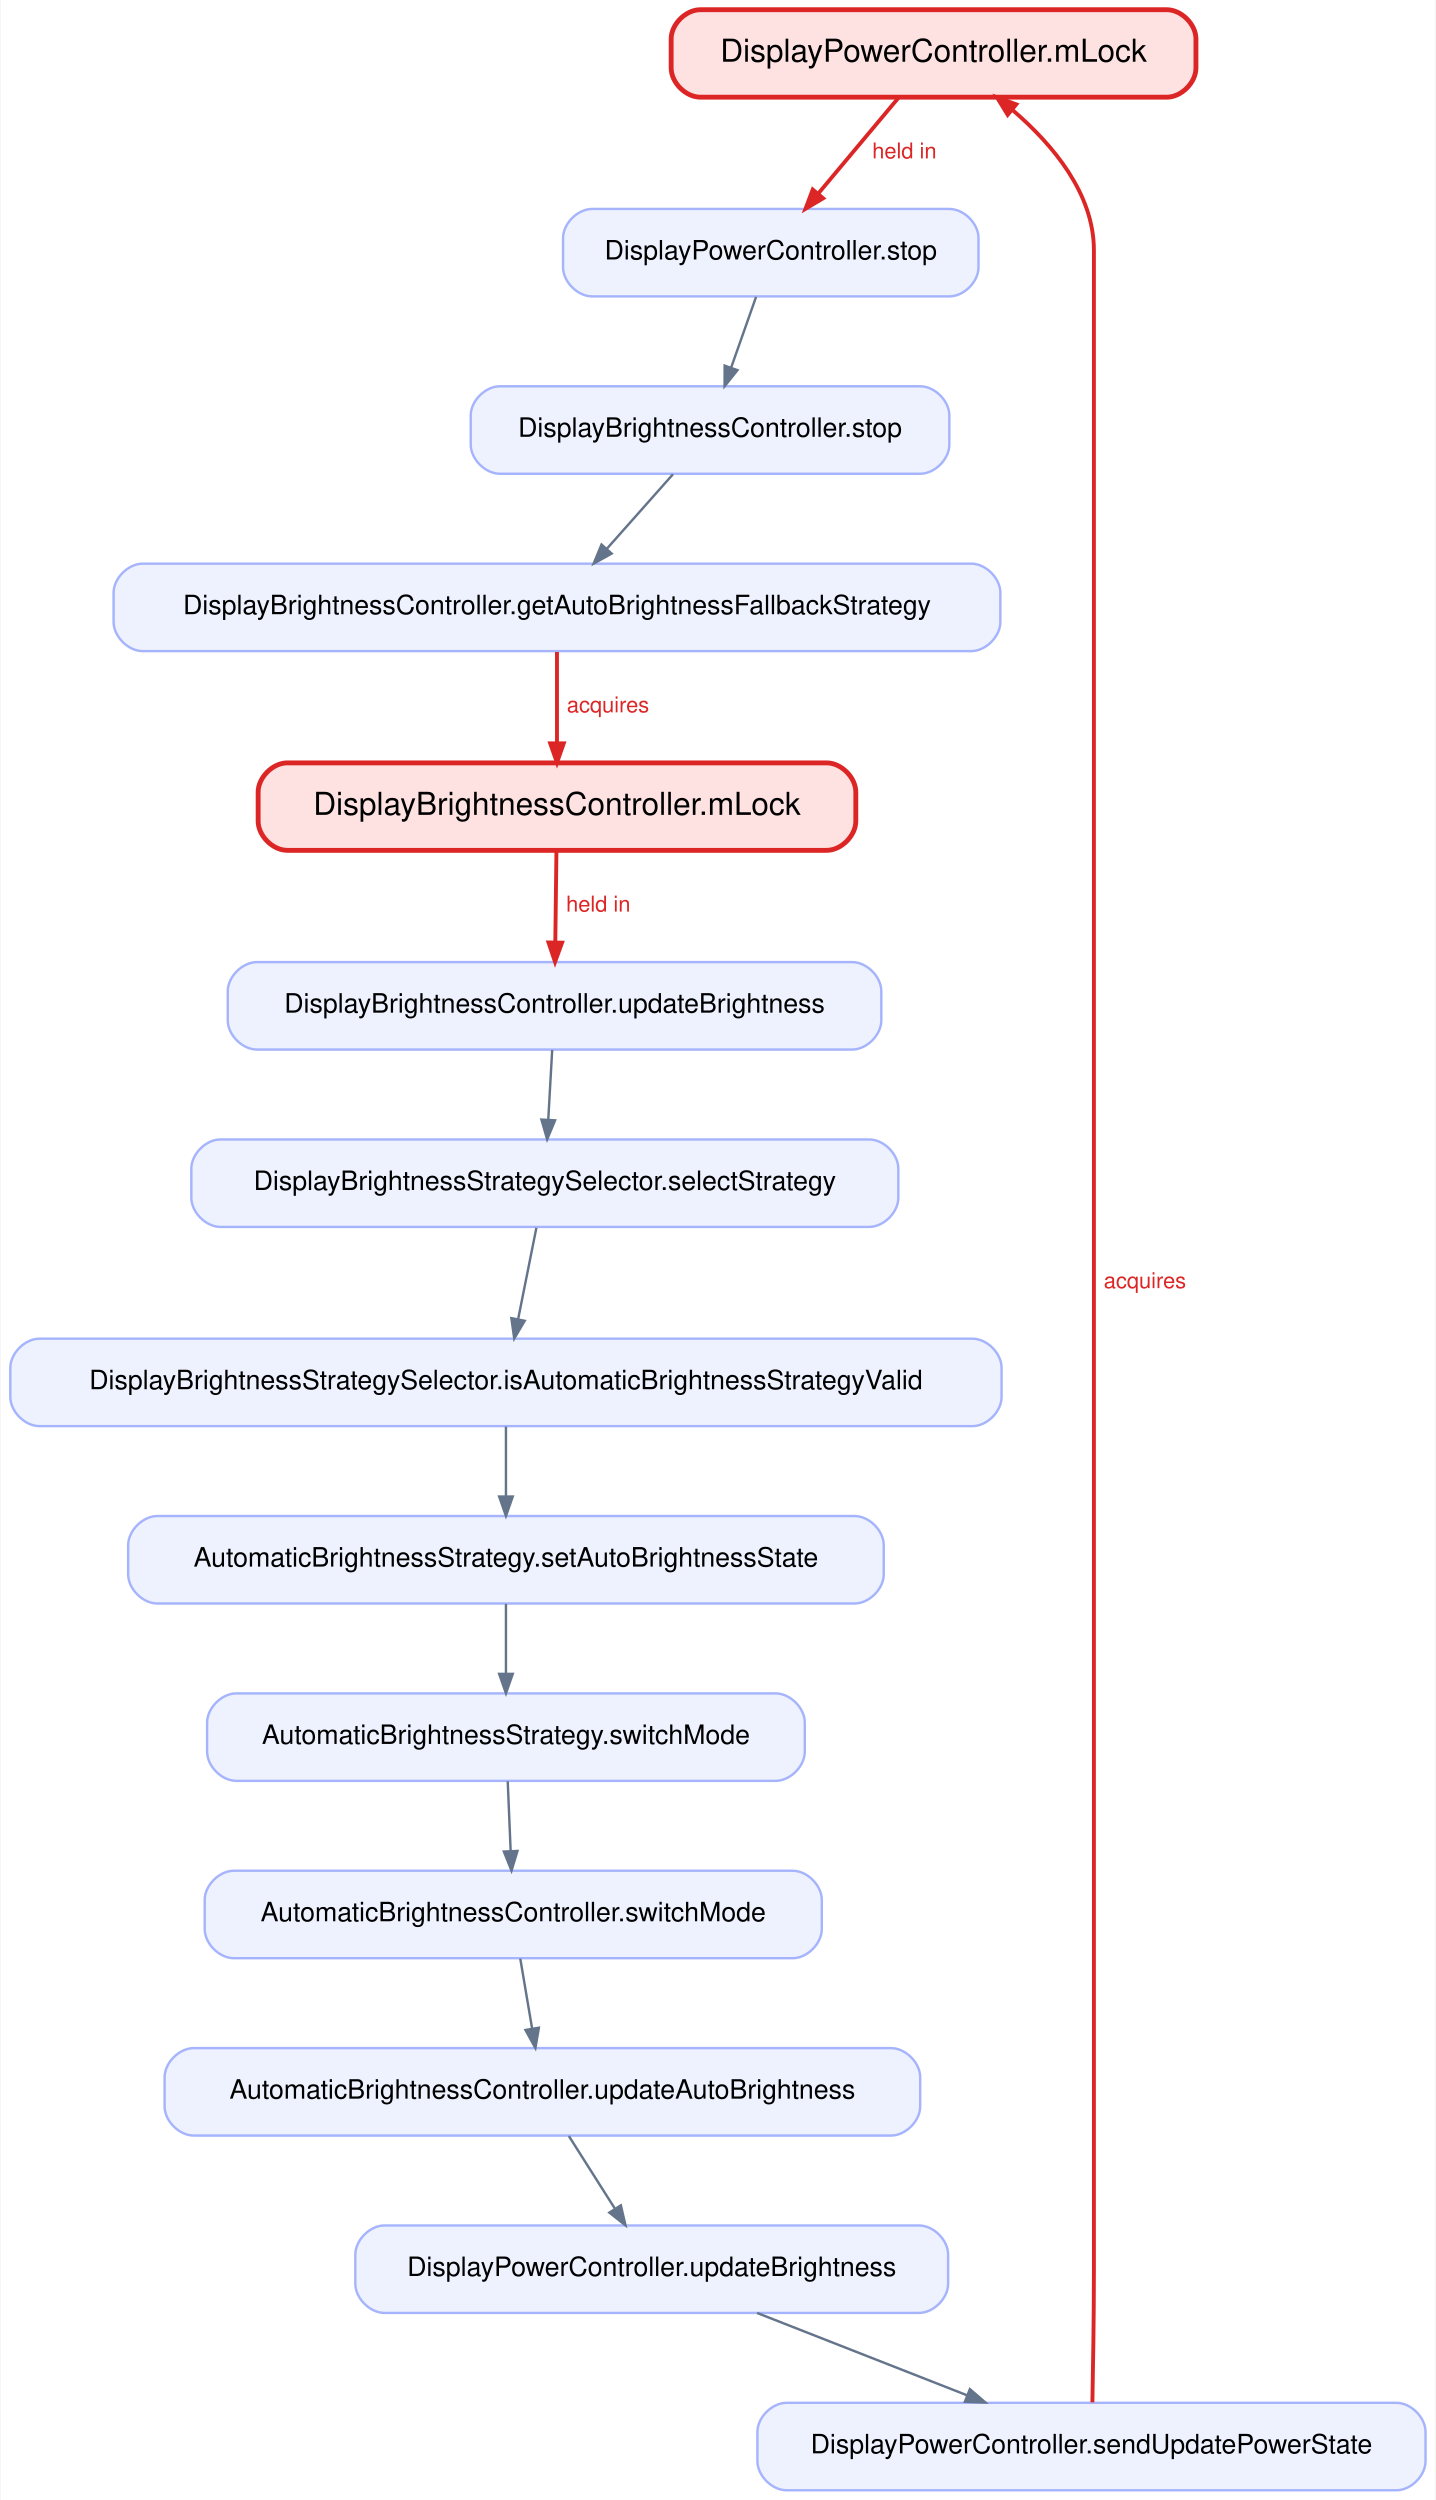
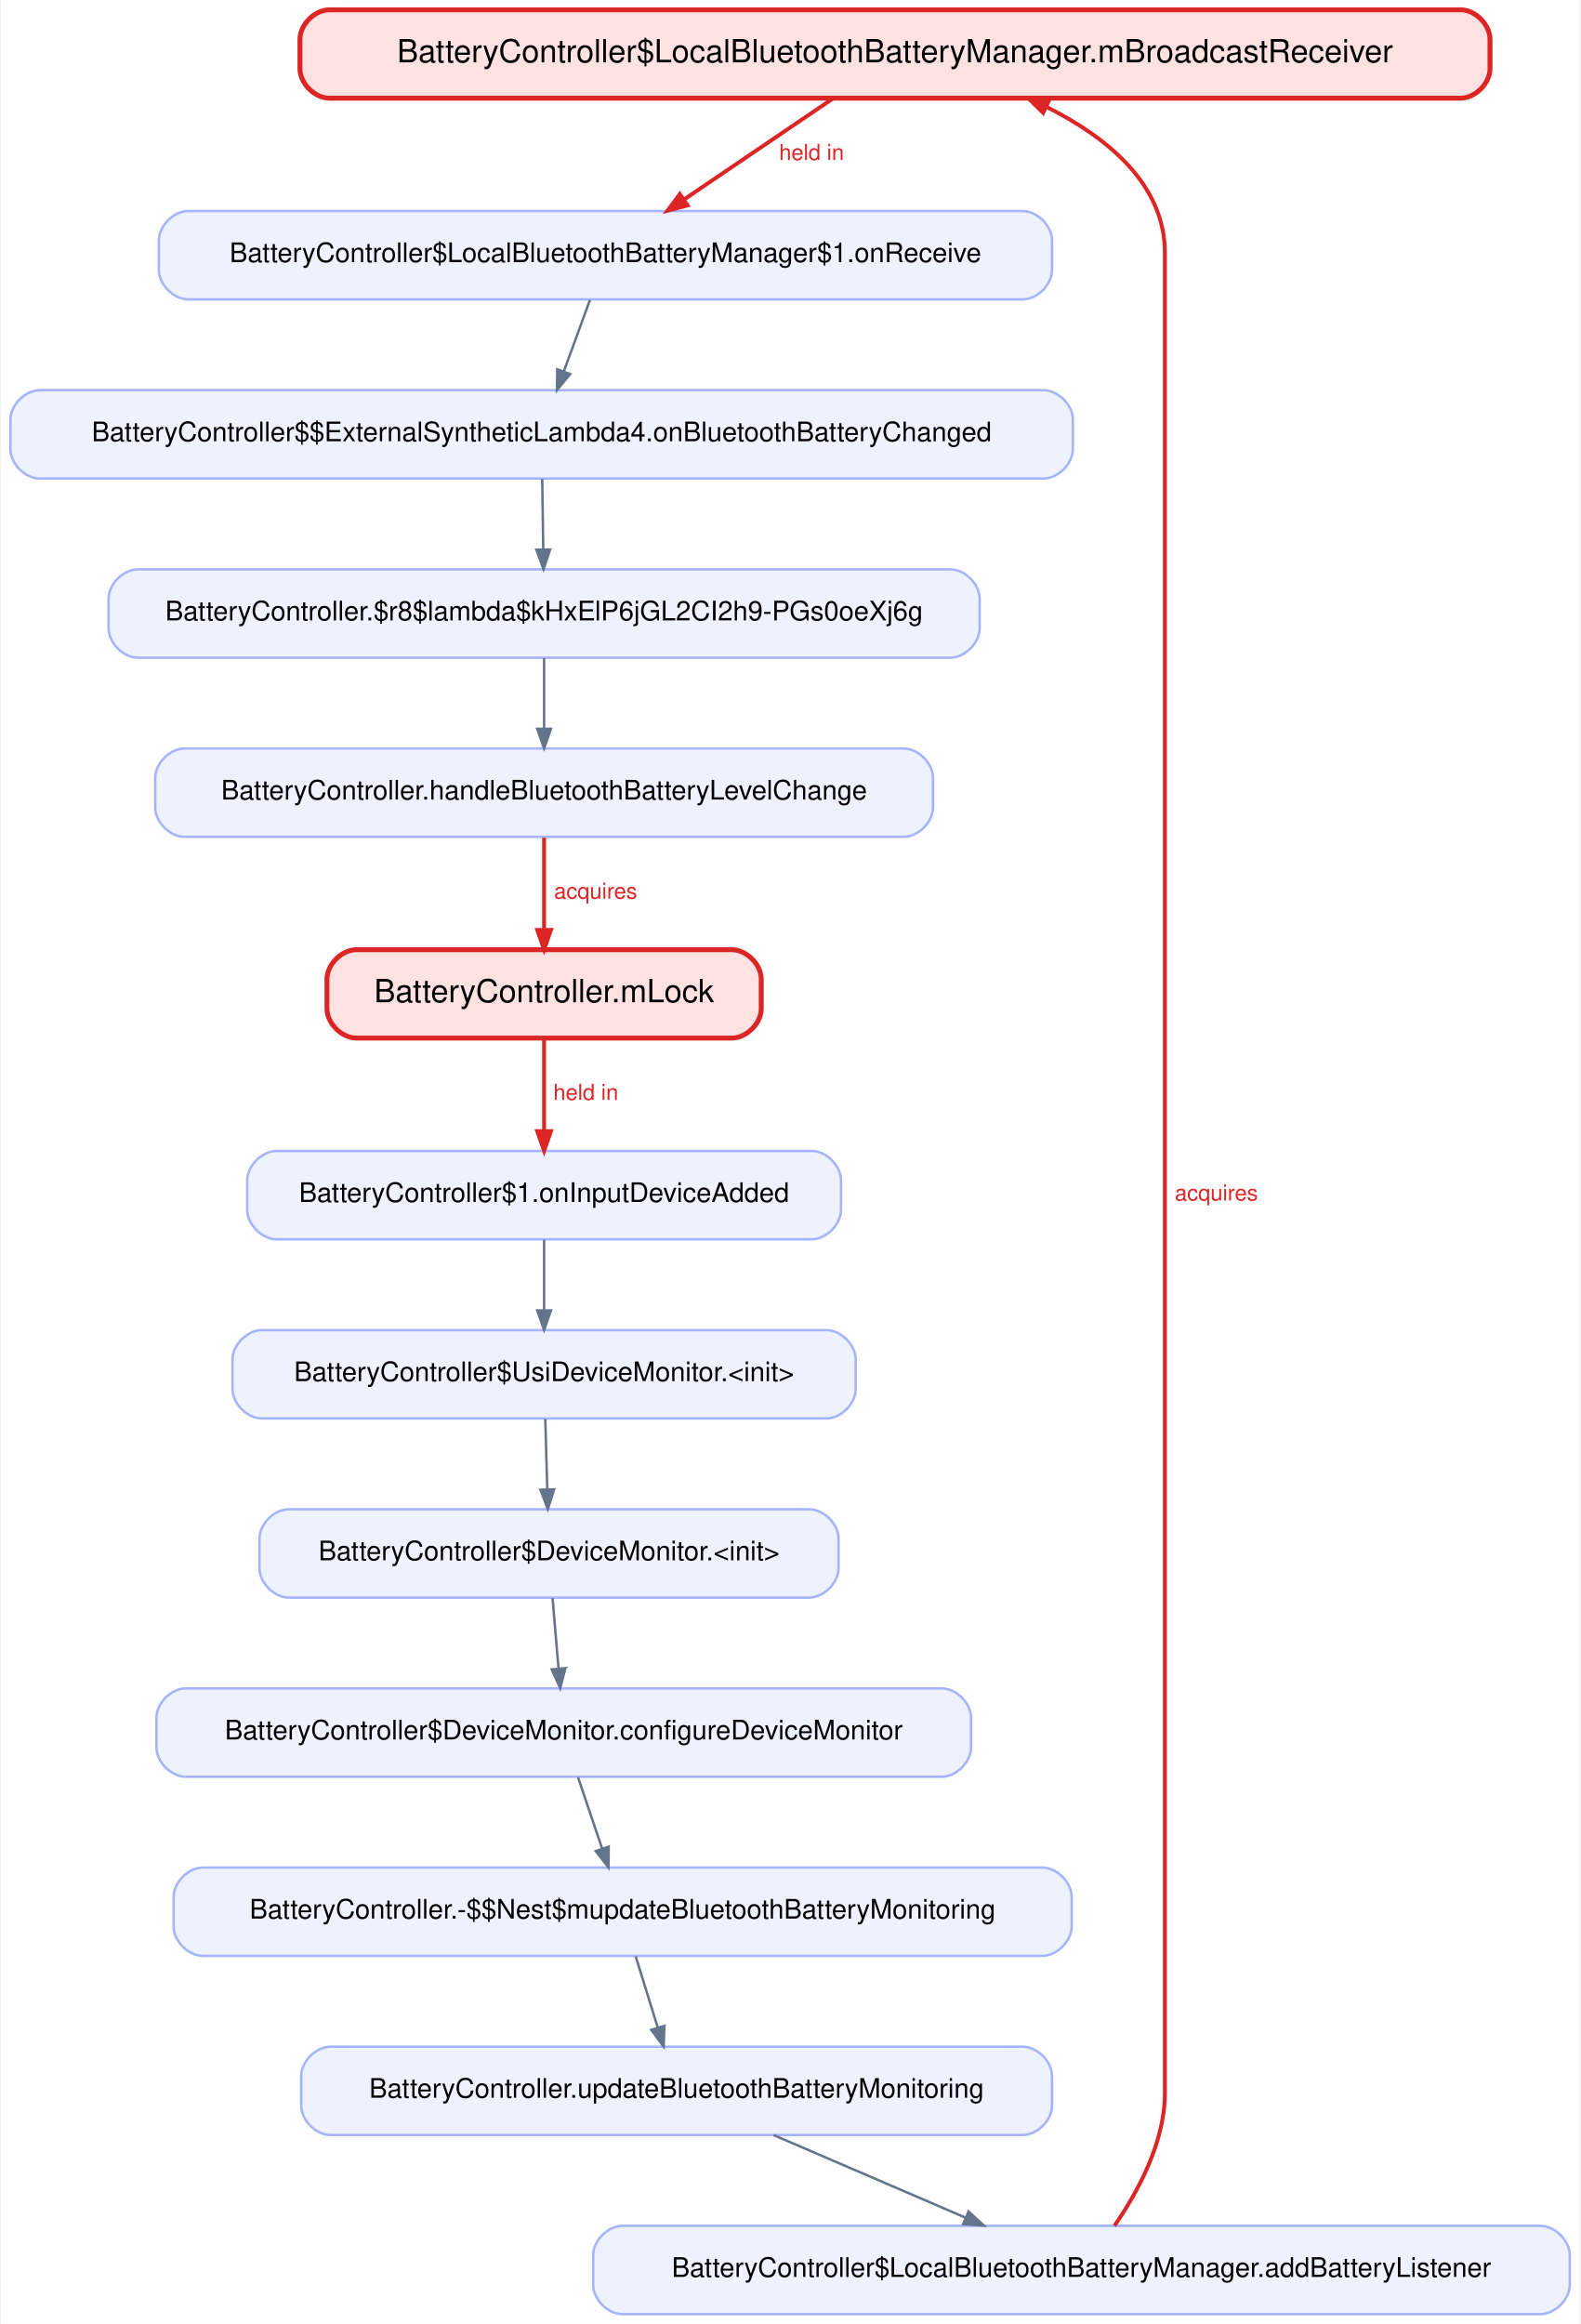
- <svg xmlns="http://www.w3.org/2000/svg" width="591pt" height="1029pt" viewBox="0.00 0.00 590.50 1029.00">
-   <g id="graph0" class="graph" transform="scale(1 1) rotate(0) translate(4 1025)">
-     <polygon fill="white" stroke="transparent" points="-4,4 -4,-1025 586.5,-1025 586.5,4 -4,4" />
+ <svg xmlns="http://www.w3.org/2000/svg" width="644pt" height="947pt" viewBox="0.00 0.00 643.50 947.00">
+   <g id="graph0" class="graph" transform="scale(1 1) rotate(0) translate(4 943)">
+     <polygon fill="white" stroke="transparent" points="-4,4 -4,-943 639.5,-943 639.5,4 -4,4" />
    <g id="node1" class="node">
-       <path fill="#fee2e2" stroke="#dc2626" stroke-width="2" d="M476,-1021C476,-1021 284,-1021 284,-1021 278,-1021 272,-1015 272,-1009 272,-1009 272,-997 272,-997 272,-991 278,-985 284,-985 284,-985 476,-985 476,-985 482,-985 488,-991 488,-997 488,-997 488,-1009 488,-1009 488,-1015 482,-1021 476,-1021" />
-       <text text-anchor="middle" x="380" y="-999.6" font-family="Helvetica,sans-Serif" font-size="13.00">DisplayPowerController.mLock</text>
+       <path fill="#fee2e2" stroke="#dc2626" stroke-width="2" d="M591,-939C591,-939 130,-939 130,-939 124,-939 118,-933 118,-927 118,-927 118,-915 118,-915 118,-909 124,-903 130,-903 130,-903 591,-903 591,-903 597,-903 603,-909 603,-915 603,-915 603,-927 603,-927 603,-933 597,-939 591,-939" />
+       <text text-anchor="middle" x="360.5" y="-917.6" font-family="Helvetica,sans-Serif" font-size="13.00">BatteryController$LocalBluetoothBatteryManager.mBroadcastReceiver</text>
    </g>
    <g id="node3" class="node">
-       <path fill="#eef2ff" stroke="#a5b4fc" d="M386.5,-939C386.5,-939 239.5,-939 239.5,-939 233.5,-939 227.5,-933 227.5,-927 227.5,-927 227.5,-915 227.5,-915 227.5,-909 233.5,-903 239.5,-903 239.5,-903 386.5,-903 386.5,-903 392.5,-903 398.5,-909 398.5,-915 398.5,-915 398.5,-927 398.5,-927 398.5,-933 392.5,-939 386.5,-939" />
-       <text text-anchor="middle" x="313" y="-918.2" font-family="Helvetica,sans-Serif" font-size="11.00">DisplayPowerController.stop</text>
+       <path fill="#eef2ff" stroke="#a5b4fc" d="M412.5,-857C412.5,-857 72.5,-857 72.5,-857 66.5,-857 60.5,-851 60.5,-845 60.5,-845 60.5,-833 60.5,-833 60.5,-827 66.5,-821 72.5,-821 72.5,-821 412.5,-821 412.5,-821 418.5,-821 424.5,-827 424.5,-833 424.5,-833 424.5,-845 424.5,-845 424.5,-851 418.5,-857 412.5,-857" />
+       <text text-anchor="middle" x="242.5" y="-836.2" font-family="Helvetica,sans-Serif" font-size="11.00">BatteryController$LocalBluetoothBatteryManager$1.onReceive</text>
    </g>
    <g id="edge1" class="edge">
-       <path fill="none" stroke="#dc2626" stroke-width="1.6" d="M365.46,-984.64C355.83,-973.14 343.07,-957.9 332.55,-945.34" />
-       <polygon fill="#dc2626" stroke="#dc2626" stroke-width="1.6" points="334.56,-943.39 327.28,-939.05 330.27,-946.98 334.56,-943.39" />
-       <text text-anchor="middle" x="368" y="-959.8" font-family="Helvetica,sans-Serif" font-size="9.00" fill="#dc2626"> held in</text>
+       <path fill="none" stroke="#dc2626" stroke-width="1.6" d="M335.19,-902.84C317.45,-890.82 293.62,-874.66 274.56,-861.73" />
+       <polygon fill="#dc2626" stroke="#dc2626" stroke-width="1.6" points="275.97,-859.31 267.77,-857.13 272.82,-863.94 275.97,-859.31" />
+       <text text-anchor="middle" x="326.5" y="-877.8" font-family="Helvetica,sans-Serif" font-size="9.00" fill="#dc2626"> held in</text>
    </g>
    <g id="node2" class="node">
-       <path fill="#fee2e2" stroke="#dc2626" stroke-width="2" d="M336,-711C336,-711 114,-711 114,-711 108,-711 102,-705 102,-699 102,-699 102,-687 102,-687 102,-681 108,-675 114,-675 114,-675 336,-675 336,-675 342,-675 348,-681 348,-687 348,-687 348,-699 348,-699 348,-705 342,-711 336,-711" />
-       <text text-anchor="middle" x="225" y="-689.6" font-family="Helvetica,sans-Serif" font-size="13.00">DisplayBrightnessController.mLock</text>
+       <path fill="#fee2e2" stroke="#dc2626" stroke-width="2" d="M294,-556C294,-556 141,-556 141,-556 135,-556 129,-550 129,-544 129,-544 129,-532 129,-532 129,-526 135,-520 141,-520 141,-520 294,-520 294,-520 300,-520 306,-526 306,-532 306,-532 306,-544 306,-544 306,-550 300,-556 294,-556" />
+       <text text-anchor="middle" x="217.5" y="-534.6" font-family="Helvetica,sans-Serif" font-size="13.00">BatteryController.mLock</text>
+     </g>
+     <g id="node7" class="node">
+       <path fill="#eef2ff" stroke="#a5b4fc" d="M326.5,-474C326.5,-474 108.5,-474 108.5,-474 102.5,-474 96.5,-468 96.5,-462 96.5,-462 96.5,-450 96.5,-450 96.5,-444 102.5,-438 108.5,-438 108.5,-438 326.5,-438 326.5,-438 332.5,-438 338.5,-444 338.5,-450 338.5,-450 338.5,-462 338.5,-462 338.5,-468 332.5,-474 326.5,-474" />
+       <text text-anchor="middle" x="217.5" y="-453.2" font-family="Helvetica,sans-Serif" font-size="11.00">BatteryController$1.onInputDeviceAdded</text>
+     </g>
+     <g id="edge6" class="edge">
+       <path fill="none" stroke="#dc2626" stroke-width="1.6" d="M217.5,-519.64C217.5,-508.66 217.5,-494.29 217.5,-482.09" />
+       <polygon fill="#dc2626" stroke="#dc2626" stroke-width="1.6" points="220.3,-482.05 217.5,-474.05 214.7,-482.05 220.3,-482.05" />
+       <text text-anchor="middle" x="234.5" y="-494.8" font-family="Helvetica,sans-Serif" font-size="9.00" fill="#dc2626"> held in</text>
+     </g>
+     <g id="node4" class="node">
+       <path fill="#eef2ff" stroke="#a5b4fc" d="M421,-784C421,-784 12,-784 12,-784 6,-784 0,-778 0,-772 0,-772 0,-760 0,-760 0,-754 6,-748 12,-748 12,-748 421,-748 421,-748 427,-748 433,-754 433,-760 433,-760 433,-772 433,-772 433,-778 427,-784 421,-784" />
+       <text text-anchor="middle" x="216.5" y="-763.2" font-family="Helvetica,sans-Serif" font-size="11.00">BatteryController$$ExternalSyntheticLambda4.onBluetoothBatteryChanged</text>
+     </g>
+     <g id="edge2" class="edge">
+       <path fill="none" stroke="#64748b" d="M236.21,-820.81C233.01,-812.09 229.08,-801.34 225.56,-791.75" />
+       <polygon fill="#64748b" stroke="#64748b" points="228.12,-790.58 222.74,-784.03 222.86,-792.5 228.12,-790.58" />
+     </g>
+     <g id="node5" class="node">
+       <path fill="#eef2ff" stroke="#a5b4fc" d="M383,-711C383,-711 52,-711 52,-711 46,-711 40,-705 40,-699 40,-699 40,-687 40,-687 40,-681 46,-675 52,-675 52,-675 383,-675 383,-675 389,-675 395,-681 395,-687 395,-687 395,-699 395,-699 395,-705 389,-711 383,-711" />
+       <text text-anchor="middle" x="217.5" y="-690.2" font-family="Helvetica,sans-Serif" font-size="11.00">BatteryController.$r8$lambda$kHxElP6jGL2CI2h9-PGs0oeXj6g</text>
+     </g>
+     <g id="edge3" class="edge">
+       <path fill="none" stroke="#64748b" d="M216.74,-747.81C216.86,-739.18 217.01,-728.56 217.15,-719.03" />
+       <polygon fill="#64748b" stroke="#64748b" points="219.95,-719.07 217.26,-711.03 214.35,-718.99 219.95,-719.07" />
    </g>
    <g id="node6" class="node">
-       <path fill="#eef2ff" stroke="#a5b4fc" d="M346.5,-629C346.5,-629 101.5,-629 101.5,-629 95.5,-629 89.5,-623 89.5,-617 89.5,-617 89.5,-605 89.5,-605 89.5,-599 95.5,-593 101.5,-593 101.5,-593 346.5,-593 346.5,-593 352.5,-593 358.5,-599 358.5,-605 358.5,-605 358.5,-617 358.5,-617 358.5,-623 352.5,-629 346.5,-629" />
-       <text text-anchor="middle" x="224" y="-608.2" font-family="Helvetica,sans-Serif" font-size="11.00">DisplayBrightnessController.updateBrightness</text>
+       <path fill="#eef2ff" stroke="#a5b4fc" d="M364,-638C364,-638 71,-638 71,-638 65,-638 59,-632 59,-626 59,-626 59,-614 59,-614 59,-608 65,-602 71,-602 71,-602 364,-602 364,-602 370,-602 376,-608 376,-614 376,-614 376,-626 376,-626 376,-632 370,-638 364,-638" />
+       <text text-anchor="middle" x="217.5" y="-617.2" font-family="Helvetica,sans-Serif" font-size="11.00">BatteryController.handleBluetoothBatteryLevelChange</text>
+     </g>
+     <g id="edge4" class="edge">
+       <path fill="none" stroke="#64748b" d="M217.5,-674.81C217.5,-666.18 217.5,-655.56 217.5,-646.03" />
+       <polygon fill="#64748b" stroke="#64748b" points="220.3,-646.03 217.5,-638.03 214.7,-646.03 220.3,-646.03" />
    </g>
    <g id="edge5" class="edge">
-       <path fill="none" stroke="#dc2626" stroke-width="1.6" d="M224.78,-674.64C224.65,-663.66 224.47,-649.29 224.31,-637.09" />
-       <polygon fill="#dc2626" stroke="#dc2626" stroke-width="1.6" points="227.11,-637.01 224.21,-629.05 221.51,-637.08 227.11,-637.01" />
-       <text text-anchor="middle" x="242" y="-649.8" font-family="Helvetica,sans-Serif" font-size="9.00" fill="#dc2626"> held in</text>
-     </g>
-     <g id="node4" class="node">
-       <path fill="#eef2ff" stroke="#a5b4fc" d="M374.5,-866C374.5,-866 201.5,-866 201.5,-866 195.5,-866 189.5,-860 189.5,-854 189.5,-854 189.5,-842 189.5,-842 189.5,-836 195.5,-830 201.5,-830 201.5,-830 374.5,-830 374.5,-830 380.5,-830 386.5,-836 386.5,-842 386.5,-842 386.5,-854 386.5,-854 386.5,-860 380.5,-866 374.5,-866" />
-       <text text-anchor="middle" x="288" y="-845.2" font-family="Helvetica,sans-Serif" font-size="11.00">DisplayBrightnessController.stop</text>
-     </g>
-     <g id="edge2" class="edge">
-       <path fill="none" stroke="#64748b" d="M306.95,-902.81C303.88,-894.09 300.09,-883.34 296.71,-873.75" />
-       <polygon fill="#64748b" stroke="#64748b" points="299.29,-872.64 294,-866.03 294.01,-874.5 299.29,-872.64" />
-     </g>
-     <g id="node5" class="node">
-       <path fill="#eef2ff" stroke="#a5b4fc" d="M395.5,-793C395.5,-793 54.5,-793 54.5,-793 48.5,-793 42.5,-787 42.5,-781 42.5,-781 42.5,-769 42.5,-769 42.5,-763 48.5,-757 54.5,-757 54.5,-757 395.5,-757 395.5,-757 401.5,-757 407.5,-763 407.5,-769 407.5,-769 407.5,-781 407.5,-781 407.5,-787 401.5,-793 395.5,-793" />
-       <text text-anchor="middle" x="225" y="-772.2" font-family="Helvetica,sans-Serif" font-size="11.00">DisplayBrightnessController.getAutoBrightnessFallbackStrategy</text>
-     </g>
-     <g id="edge3" class="edge">
-       <path fill="none" stroke="#64748b" d="M272.75,-829.81C264.55,-820.57 254.32,-809.04 245.44,-799.03" />
-       <polygon fill="#64748b" stroke="#64748b" points="247.51,-797.15 240.11,-793.03 243.33,-800.87 247.51,-797.15" />
-     </g>
-     <g id="edge4" class="edge">
-       <path fill="none" stroke="#dc2626" stroke-width="1.6" d="M225,-756.64C225,-745.66 225,-731.29 225,-719.09" />
-       <polygon fill="#dc2626" stroke="#dc2626" stroke-width="1.6" points="227.8,-719.05 225,-711.05 222.2,-719.05 227.8,-719.05" />
-       <text text-anchor="middle" x="246" y="-731.8" font-family="Helvetica,sans-Serif" font-size="9.00" fill="#dc2626"> acquires</text>
-     </g>
-     <g id="node7" class="node">
-       <path fill="#eef2ff" stroke="#a5b4fc" d="M353.5,-556C353.5,-556 86.5,-556 86.5,-556 80.5,-556 74.5,-550 74.5,-544 74.5,-544 74.5,-532 74.5,-532 74.5,-526 80.5,-520 86.5,-520 86.5,-520 353.5,-520 353.5,-520 359.5,-520 365.5,-526 365.5,-532 365.5,-532 365.5,-544 365.5,-544 365.5,-550 359.5,-556 353.5,-556" />
-       <text text-anchor="middle" x="220" y="-535.2" font-family="Helvetica,sans-Serif" font-size="11.00">DisplayBrightnessStrategySelector.selectStrategy</text>
-     </g>
-     <g id="edge6" class="edge">
-       <path fill="none" stroke="#64748b" d="M223.03,-592.81C222.55,-584.18 221.95,-573.56 221.41,-564.03" />
-       <polygon fill="#64748b" stroke="#64748b" points="224.21,-563.86 220.96,-556.03 218.61,-564.17 224.21,-563.86" />
+       <path fill="none" stroke="#dc2626" stroke-width="1.6" d="M217.5,-601.64C217.5,-590.66 217.5,-576.29 217.5,-564.09" />
+       <polygon fill="#dc2626" stroke="#dc2626" stroke-width="1.6" points="220.3,-564.05 217.5,-556.05 214.7,-564.05 220.3,-564.05" />
+       <text text-anchor="middle" x="238.5" y="-576.8" font-family="Helvetica,sans-Serif" font-size="9.00" fill="#dc2626"> acquires</text>
    </g>
    <g id="node8" class="node">
-       <path fill="#eef2ff" stroke="#a5b4fc" d="M396,-474C396,-474 12,-474 12,-474 6,-474 0,-468 0,-462 0,-462 0,-450 0,-450 0,-444 6,-438 12,-438 12,-438 396,-438 396,-438 402,-438 408,-444 408,-450 408,-450 408,-462 408,-462 408,-468 402,-474 396,-474" />
-       <text text-anchor="middle" x="204" y="-453.2" font-family="Helvetica,sans-Serif" font-size="11.00">DisplayBrightnessStrategySelector.isAutomaticBrightnessStrategyValid</text>
+       <path fill="#eef2ff" stroke="#a5b4fc" d="M332.5,-401C332.5,-401 102.5,-401 102.5,-401 96.5,-401 90.5,-395 90.5,-389 90.5,-389 90.5,-377 90.5,-377 90.5,-371 96.5,-365 102.5,-365 102.5,-365 332.5,-365 332.5,-365 338.5,-365 344.5,-371 344.5,-377 344.5,-377 344.5,-389 344.5,-389 344.5,-395 338.5,-401 332.5,-401" />
+       <text text-anchor="middle" x="217.5" y="-380.2" font-family="Helvetica,sans-Serif" font-size="11.00">BatteryController$UsiDeviceMonitor.&lt;init&gt;</text>
    </g>
    <g id="edge7" class="edge">
-       <path fill="none" stroke="#64748b" d="M216.53,-519.64C214.33,-508.66 211.46,-494.29 209.02,-482.09" />
-       <polygon fill="#64748b" stroke="#64748b" points="211.72,-481.35 207.41,-474.05 206.23,-482.44 211.72,-481.35" />
+       <path fill="none" stroke="#64748b" d="M217.5,-437.81C217.5,-429.18 217.5,-418.56 217.5,-409.03" />
+       <polygon fill="#64748b" stroke="#64748b" points="220.3,-409.03 217.5,-401.03 214.7,-409.03 220.3,-409.03" />
    </g>
    <g id="node9" class="node">
-       <path fill="#eef2ff" stroke="#a5b4fc" d="M347.5,-401C347.5,-401 60.5,-401 60.5,-401 54.5,-401 48.5,-395 48.5,-389 48.5,-389 48.5,-377 48.5,-377 48.5,-371 54.5,-365 60.5,-365 60.5,-365 347.5,-365 347.5,-365 353.5,-365 359.5,-371 359.5,-377 359.5,-377 359.5,-389 359.5,-389 359.5,-395 353.5,-401 347.5,-401" />
-       <text text-anchor="middle" x="204" y="-380.2" font-family="Helvetica,sans-Serif" font-size="11.00">AutomaticBrightnessStrategy.setAutoBrightnessState</text>
+       <path fill="#eef2ff" stroke="#a5b4fc" d="M325.5,-328C325.5,-328 113.5,-328 113.5,-328 107.5,-328 101.5,-322 101.5,-316 101.5,-316 101.5,-304 101.5,-304 101.5,-298 107.5,-292 113.5,-292 113.5,-292 325.5,-292 325.5,-292 331.5,-292 337.5,-298 337.5,-304 337.5,-304 337.5,-316 337.5,-316 337.5,-322 331.5,-328 325.5,-328" />
+       <text text-anchor="middle" x="219.5" y="-307.2" font-family="Helvetica,sans-Serif" font-size="11.00">BatteryController$DeviceMonitor.&lt;init&gt;</text>
    </g>
    <g id="edge8" class="edge">
-       <path fill="none" stroke="#64748b" d="M204,-437.81C204,-429.18 204,-418.56 204,-409.03" />
-       <polygon fill="#64748b" stroke="#64748b" points="206.8,-409.03 204,-401.03 201.2,-409.03 206.8,-409.03" />
+       <path fill="none" stroke="#64748b" d="M217.98,-364.81C218.23,-356.18 218.53,-345.56 218.79,-336.03" />
+       <polygon fill="#64748b" stroke="#64748b" points="221.59,-336.1 219.02,-328.03 216,-335.95 221.59,-336.1" />
    </g>
    <g id="node10" class="node">
-       <path fill="#eef2ff" stroke="#a5b4fc" d="M315,-328C315,-328 93,-328 93,-328 87,-328 81,-322 81,-316 81,-316 81,-304 81,-304 81,-298 87,-292 93,-292 93,-292 315,-292 315,-292 321,-292 327,-298 327,-304 327,-304 327,-316 327,-316 327,-322 321,-328 315,-328" />
-       <text text-anchor="middle" x="204" y="-307.2" font-family="Helvetica,sans-Serif" font-size="11.00">AutomaticBrightnessStrategy.switchMode</text>
+       <path fill="#eef2ff" stroke="#a5b4fc" d="M379.5,-255C379.5,-255 71.5,-255 71.5,-255 65.5,-255 59.5,-249 59.5,-243 59.5,-243 59.5,-231 59.5,-231 59.5,-225 65.5,-219 71.5,-219 71.5,-219 379.5,-219 379.5,-219 385.5,-219 391.5,-225 391.5,-231 391.5,-231 391.5,-243 391.5,-243 391.5,-249 385.5,-255 379.5,-255" />
+       <text text-anchor="middle" x="225.5" y="-234.2" font-family="Helvetica,sans-Serif" font-size="11.00">BatteryController$DeviceMonitor.configureDeviceMonitor</text>
    </g>
    <g id="edge9" class="edge">
-       <path fill="none" stroke="#64748b" d="M204,-364.81C204,-356.18 204,-345.56 204,-336.03" />
-       <polygon fill="#64748b" stroke="#64748b" points="206.8,-336.03 204,-328.03 201.2,-336.03 206.8,-336.03" />
+       <path fill="none" stroke="#64748b" d="M220.95,-291.81C221.68,-283.18 222.58,-272.56 223.38,-263.03" />
+       <polygon fill="#64748b" stroke="#64748b" points="226.18,-263.24 224.06,-255.03 220.6,-262.76 226.18,-263.24" />
    </g>
    <g id="node11" class="node">
-       <path fill="#eef2ff" stroke="#a5b4fc" d="M322,-255C322,-255 92,-255 92,-255 86,-255 80,-249 80,-243 80,-243 80,-231 80,-231 80,-225 86,-219 92,-219 92,-219 322,-219 322,-219 328,-219 334,-225 334,-231 334,-231 334,-243 334,-243 334,-249 328,-255 322,-255" />
-       <text text-anchor="middle" x="207" y="-234.2" font-family="Helvetica,sans-Serif" font-size="11.00">AutomaticBrightnessController.switchMode</text>
+       <path fill="#eef2ff" stroke="#a5b4fc" d="M420.5,-182C420.5,-182 78.5,-182 78.5,-182 72.5,-182 66.5,-176 66.5,-170 66.5,-170 66.5,-158 66.5,-158 66.5,-152 72.5,-146 78.5,-146 78.5,-146 420.5,-146 420.5,-146 426.5,-146 432.5,-152 432.5,-158 432.5,-158 432.5,-170 432.5,-170 432.5,-176 426.5,-182 420.5,-182" />
+       <text text-anchor="middle" x="249.5" y="-161.2" font-family="Helvetica,sans-Serif" font-size="11.00">BatteryController.-$$Nest$mupdateBluetoothBatteryMonitoring</text>
    </g>
    <g id="edge10" class="edge">
-       <path fill="none" stroke="#64748b" d="M204.73,-291.81C205.09,-283.18 205.54,-272.56 205.94,-263.03" />
-       <polygon fill="#64748b" stroke="#64748b" points="208.74,-263.14 206.28,-255.03 203.15,-262.9 208.74,-263.14" />
+       <path fill="none" stroke="#64748b" d="M231.31,-218.81C234.26,-210.09 237.89,-199.34 241.14,-189.75" />
+       <polygon fill="#64748b" stroke="#64748b" points="243.83,-190.5 243.74,-182.03 238.53,-188.71 243.83,-190.5" />
    </g>
    <g id="node12" class="node">
-       <path fill="#eef2ff" stroke="#a5b4fc" d="M362.5,-182C362.5,-182 75.5,-182 75.5,-182 69.5,-182 63.5,-176 63.5,-170 63.5,-170 63.5,-158 63.5,-158 63.5,-152 69.5,-146 75.5,-146 75.5,-146 362.5,-146 362.5,-146 368.5,-146 374.5,-152 374.5,-158 374.5,-158 374.5,-170 374.5,-170 374.5,-176 368.5,-182 362.5,-182" />
-       <text text-anchor="middle" x="219" y="-161.2" font-family="Helvetica,sans-Serif" font-size="11.00">AutomaticBrightnessController.updateAutoBrightness</text>
+       <path fill="#eef2ff" stroke="#a5b4fc" d="M412.5,-109C412.5,-109 130.5,-109 130.5,-109 124.5,-109 118.5,-103 118.5,-97 118.5,-97 118.5,-85 118.5,-85 118.5,-79 124.5,-73 130.5,-73 130.5,-73 412.5,-73 412.5,-73 418.5,-73 424.5,-79 424.5,-85 424.5,-85 424.5,-97 424.5,-97 424.5,-103 418.5,-109 412.5,-109" />
+       <text text-anchor="middle" x="271.5" y="-88.2" font-family="Helvetica,sans-Serif" font-size="11.00">BatteryController.updateBluetoothBatteryMonitoring</text>
    </g>
    <g id="edge11" class="edge">
-       <path fill="none" stroke="#64748b" d="M209.9,-218.81C211.36,-210.18 213.16,-199.56 214.77,-190.03" />
-       <polygon fill="#64748b" stroke="#64748b" points="217.55,-190.38 216.12,-182.03 212.03,-189.45 217.55,-190.38" />
+       <path fill="none" stroke="#64748b" d="M254.83,-145.81C257.53,-137.09 260.86,-126.34 263.83,-116.75" />
+       <polygon fill="#64748b" stroke="#64748b" points="266.53,-117.5 266.22,-109.03 261.18,-115.84 266.53,-117.5" />
    </g>
    <g id="node13" class="node">
-       <path fill="#eef2ff" stroke="#a5b4fc" d="M374,-109C374,-109 154,-109 154,-109 148,-109 142,-103 142,-97 142,-97 142,-85 142,-85 142,-79 148,-73 154,-73 154,-73 374,-73 374,-73 380,-73 386,-79 386,-85 386,-85 386,-97 386,-97 386,-103 380,-109 374,-109" />
-       <text text-anchor="middle" x="264" y="-88.2" font-family="Helvetica,sans-Serif" font-size="11.00">DisplayPowerController.updateBrightness</text>
+       <path fill="#eef2ff" stroke="#a5b4fc" d="M623.5,-36C623.5,-36 249.5,-36 249.5,-36 243.5,-36 237.5,-30 237.5,-24 237.5,-24 237.5,-12 237.5,-12 237.5,-6 243.5,0 249.5,0 249.5,0 623.5,0 623.5,0 629.5,0 635.5,-6 635.5,-12 635.5,-12 635.5,-24 635.5,-24 635.5,-30 629.5,-36 623.5,-36" />
+       <text text-anchor="middle" x="436.5" y="-15.2" font-family="Helvetica,sans-Serif" font-size="11.00">BatteryController$LocalBluetoothBatteryManager.addBatteryListener</text>
    </g>
    <g id="edge12" class="edge">
-       <path fill="none" stroke="#64748b" d="M229.89,-145.81C235.59,-136.83 242.65,-125.69 248.86,-115.89" />
-       <polygon fill="#64748b" stroke="#64748b" points="251.29,-117.28 253.21,-109.03 246.56,-114.29 251.29,-117.28" />
-     </g>
-     <g id="node14" class="node">
-       <path fill="#eef2ff" stroke="#a5b4fc" d="M570.5,-36C570.5,-36 319.5,-36 319.5,-36 313.5,-36 307.5,-30 307.5,-24 307.5,-24 307.5,-12 307.5,-12 307.5,-6 313.5,0 319.5,0 319.5,0 570.5,0 570.5,0 576.5,0 582.5,-6 582.5,-12 582.5,-12 582.5,-24 582.5,-24 582.5,-30 576.5,-36 570.5,-36" />
-       <text text-anchor="middle" x="445" y="-15.2" font-family="Helvetica,sans-Serif" font-size="11.00">DisplayPowerController.sendUpdatePowerState</text>
+       <path fill="none" stroke="#64748b" d="M311.02,-72.99C334.52,-62.88 364.48,-49.99 389.23,-39.34" />
+       <polygon fill="#64748b" stroke="#64748b" points="390.49,-41.85 396.73,-36.11 388.27,-36.7 390.49,-41.85" />
    </g>
    <g id="edge13" class="edge">
-       <path fill="none" stroke="#64748b" d="M307.35,-72.99C333.36,-62.79 366.56,-49.77 393.85,-39.07" />
-       <polygon fill="#64748b" stroke="#64748b" points="394.95,-41.64 401.37,-36.11 392.9,-36.43 394.95,-41.64" />
-     </g>
-     <g id="edge14" class="edge">
-       <path fill="none" stroke="#dc2626" stroke-width="1.6" d="M445.38,-36.22C445.66,-50.59 446,-71.63 446,-90 446,-922 446,-922 446,-922 446,-945.21 429.27,-965.33 412.66,-979.58" />
-       <polygon fill="#dc2626" stroke="#dc2626" stroke-width="1.6" points="410.51,-977.72 406.08,-984.94 414.05,-982.05 410.51,-977.72" />
-       <text text-anchor="middle" x="467" y="-494.8" font-family="Helvetica,sans-Serif" font-size="9.00" fill="#dc2626"> acquires</text>
+       <path fill="none" stroke="#dc2626" stroke-width="1.6" d="M449.94,-36.01C459.44,-49.76 470.5,-70.05 470.5,-90 470.5,-840 470.5,-840 470.5,-840 470.5,-867.72 447.36,-886.85 422.31,-899.42" />
+       <polygon fill="#dc2626" stroke="#dc2626" stroke-width="1.6" points="420.88,-897 414.86,-902.96 423.28,-902.06 420.88,-897" />
+       <text text-anchor="middle" x="491.5" y="-453.8" font-family="Helvetica,sans-Serif" font-size="9.00" fill="#dc2626"> acquires</text>
    </g>
  </g>
</svg>
